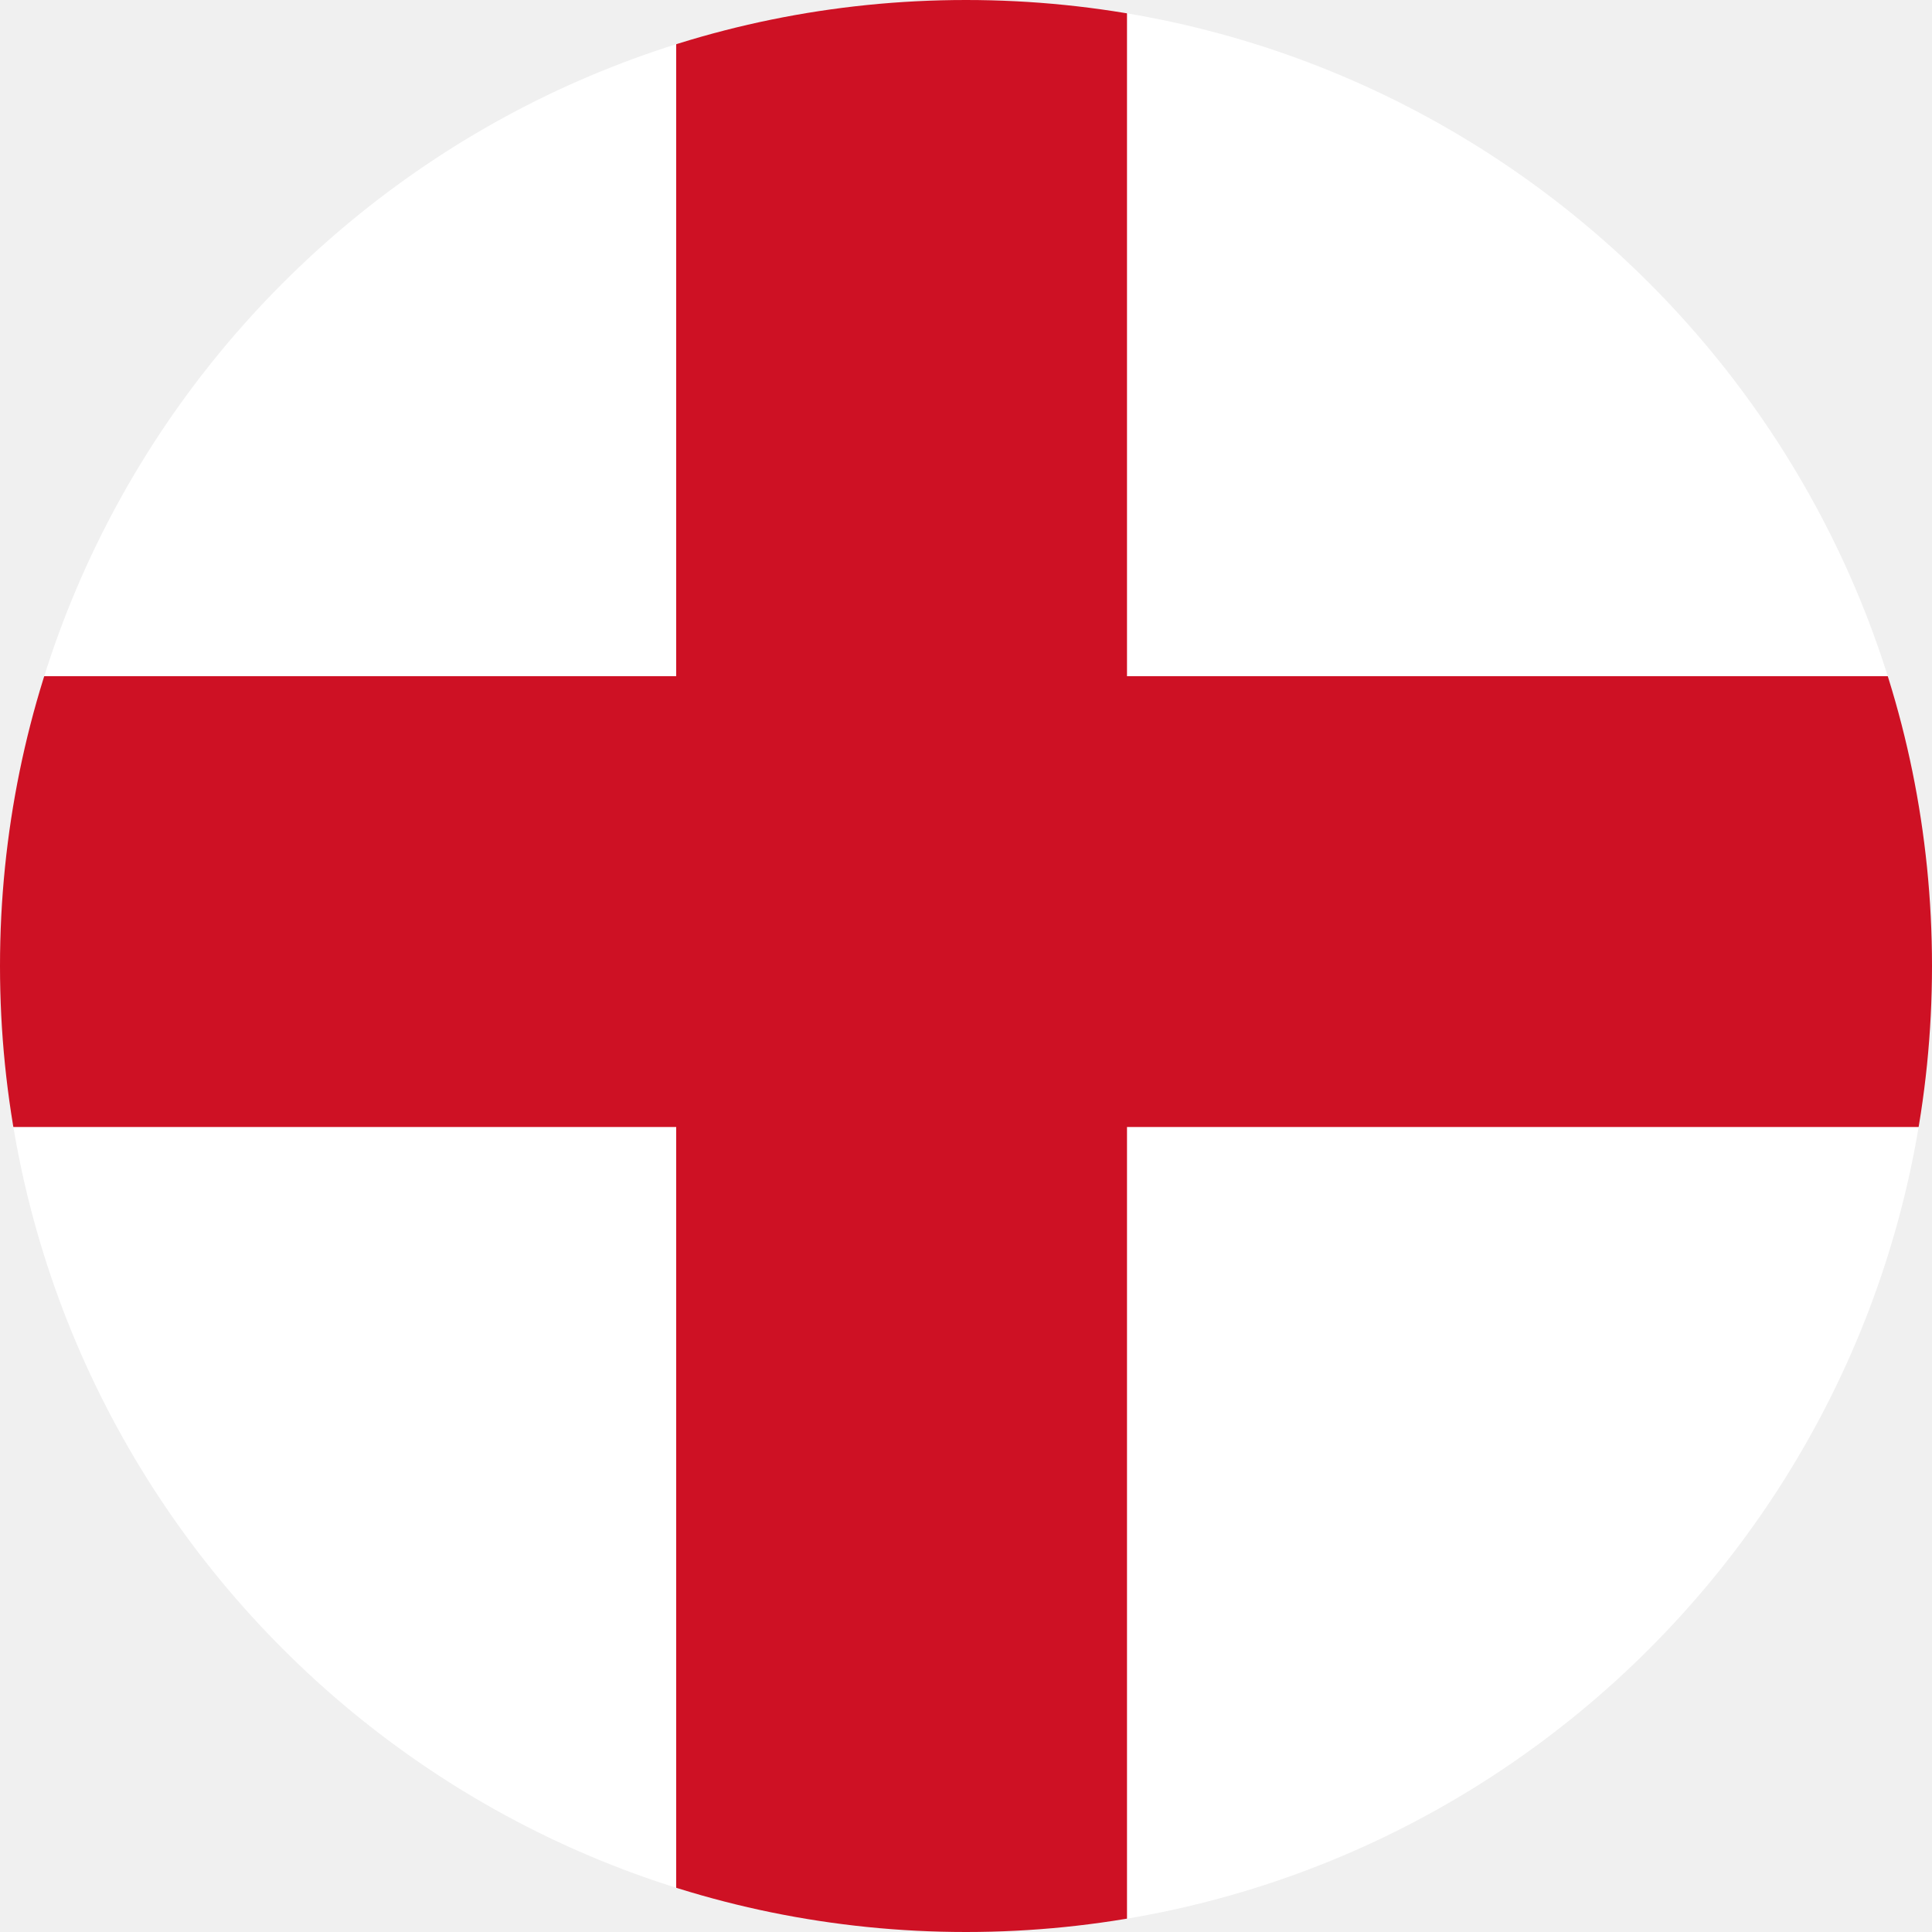
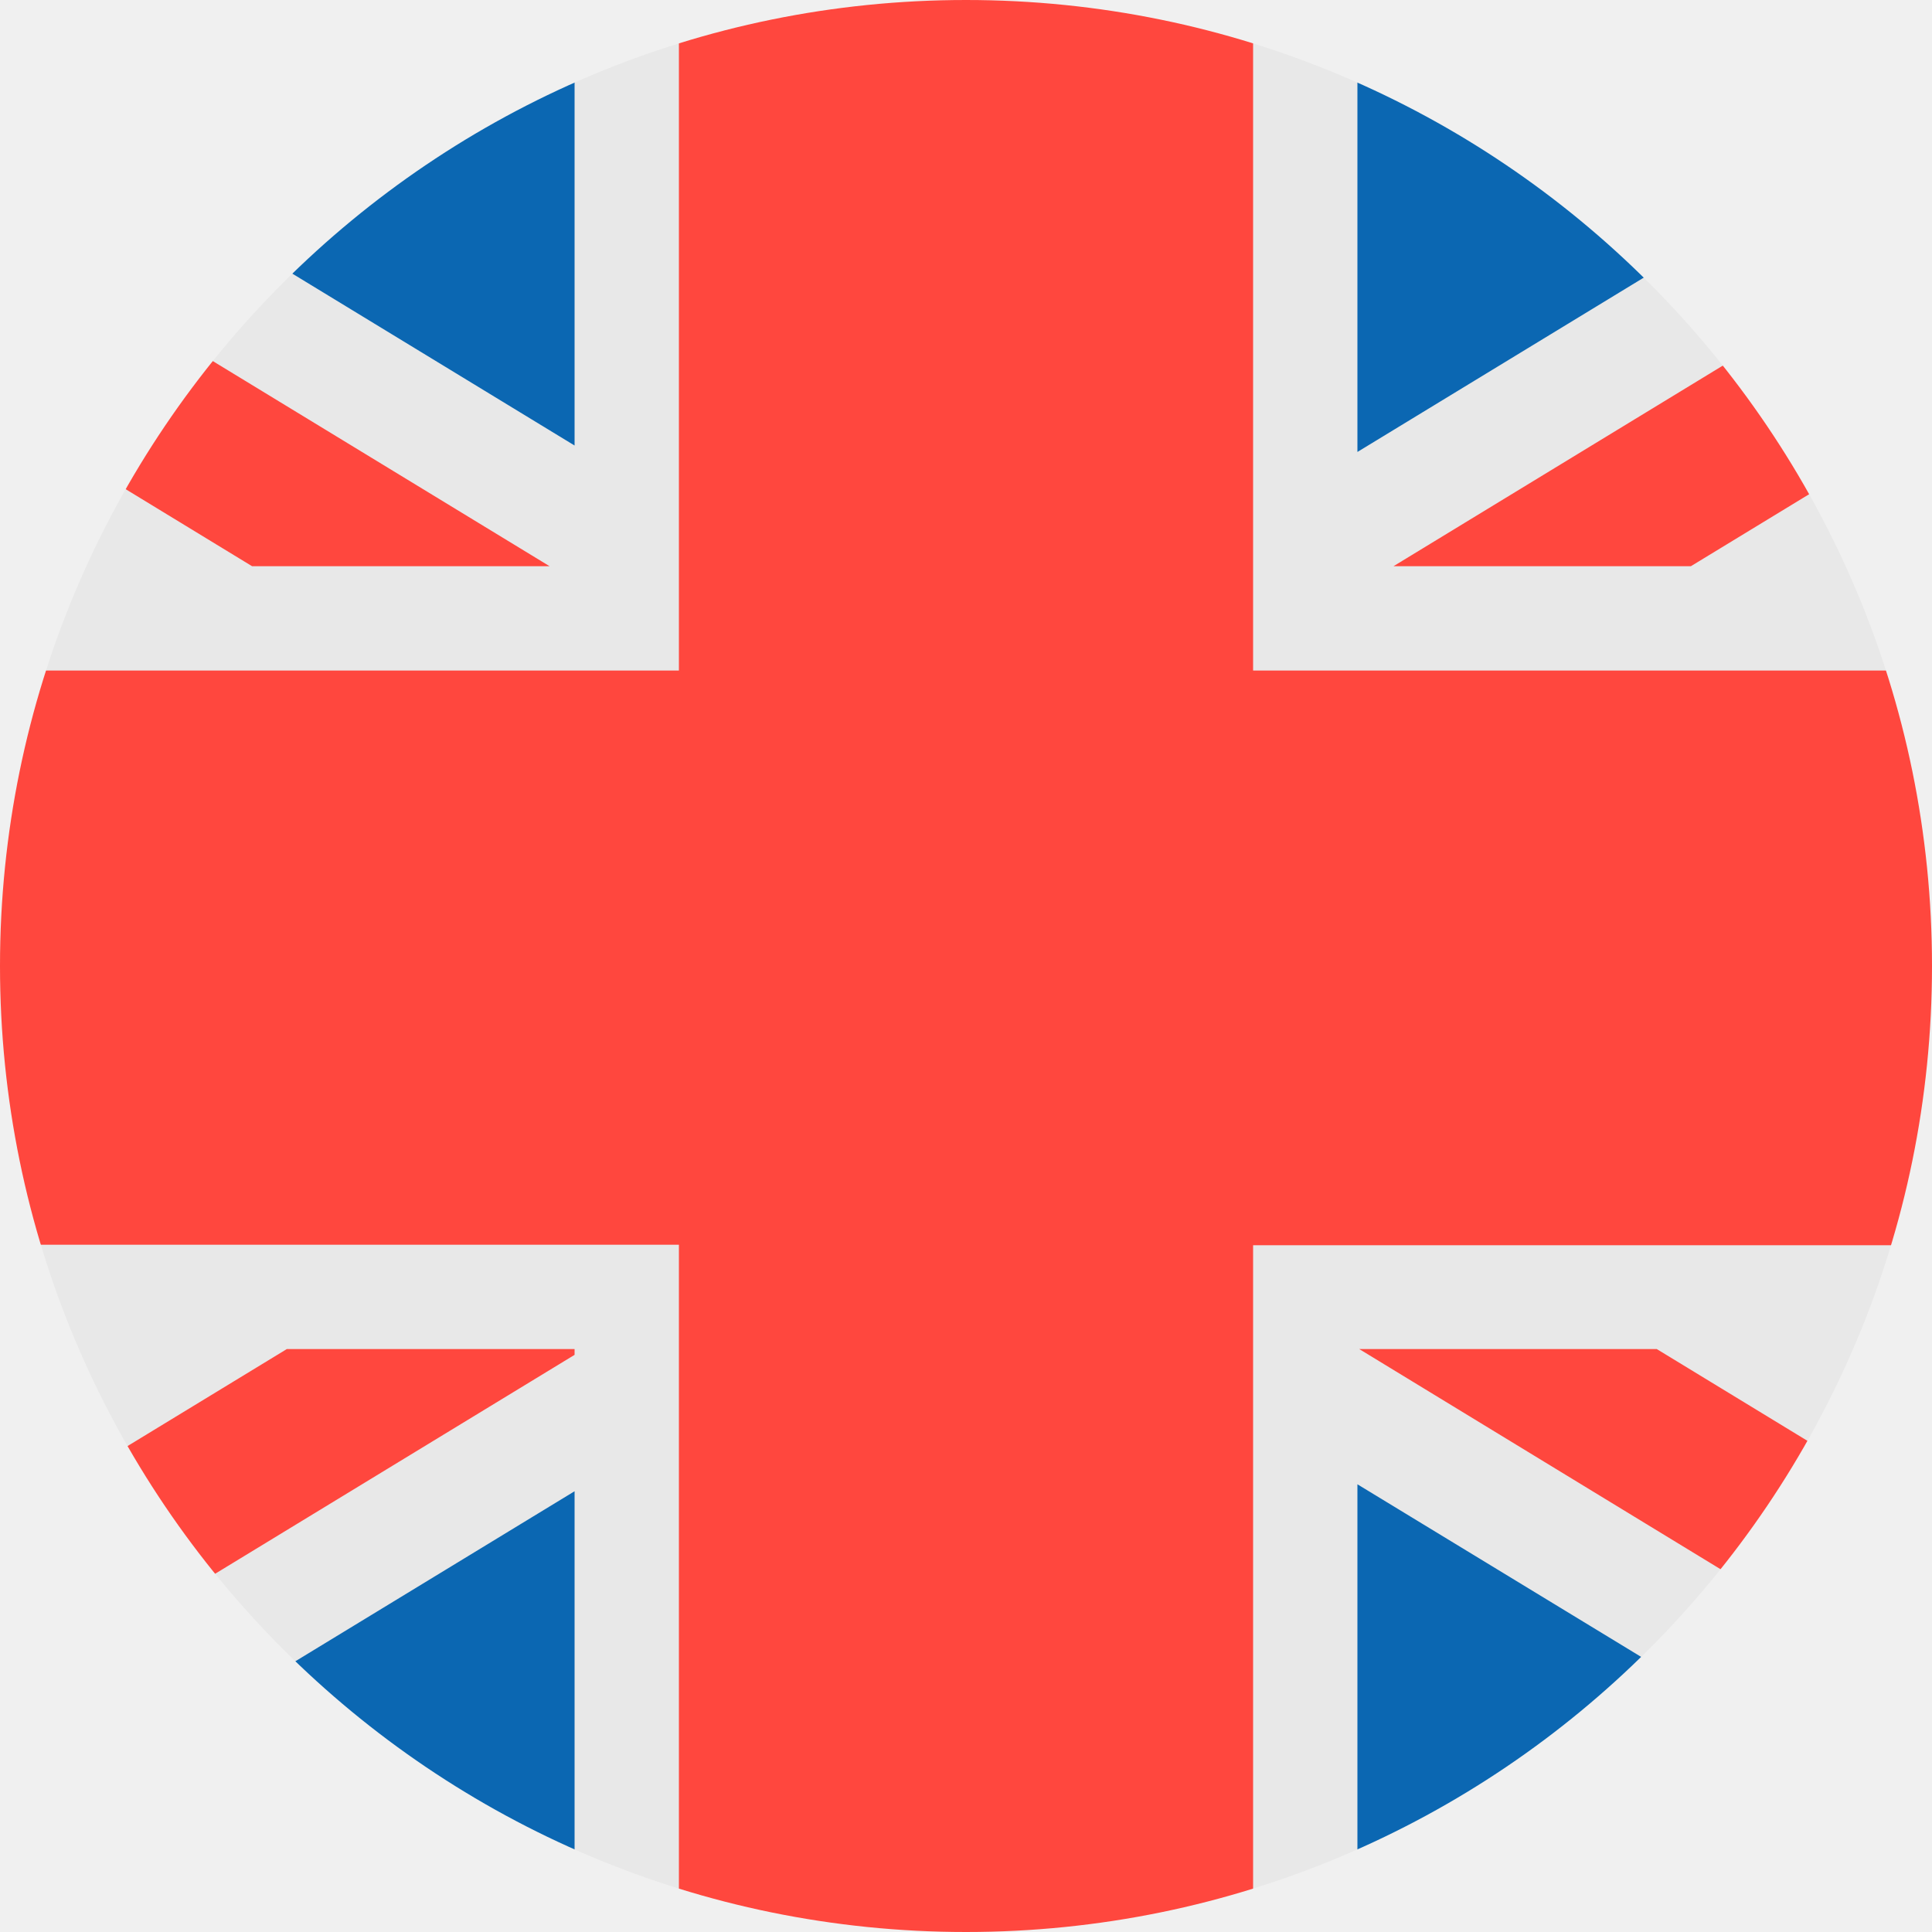
<svg xmlns="http://www.w3.org/2000/svg" width="15" height="15" viewBox="0 0 15 15" fill="none">
  <mask id="mask0" mask-type="alpha" maskUnits="userSpaceOnUse" x="0" y="0" width="15" height="15">
    <circle cx="7.5" cy="7.5" r="7.5" fill="#C4C4C4" />
  </mask>
  <g mask="url(#mask0)">
-     <rect x="-4" y="-2" width="25" height="19" fill="white" />
-     <path d="M7 -1V15" stroke="#CE1124" stroke-width="3.5" />
-     <path d="M15 7L-1 7" stroke="#CE1124" stroke-width="3.5" />
+     <path d="M18.275 -0.558C11.093 -2.228 3.911 1.491 -3.275 -0.184C-3.676 -0.274 -4 -0.044 -4 0.357V14.513C-4 14.914 -3.676 15.333 -3.275 15.427C3.907 17.098 11.089 13.379 18.275 15.053C18.676 15.148 19 14.918 19 14.518V0.361C19 -0.044 18.676 -0.463 18.275 -0.558Z" fill="#0B67B2" />
+     <path d="M19 0.356C19 -0.045 18.676 -0.463 18.275 -0.558C18.23 -0.567 18.18 -0.581 18.136 -0.59L10.134 4.282V-0.725C8.378 -0.513 6.622 -0.225 4.866 -0.013V4.228L-1.974 0.063C-2.406 0 -2.838 -0.081 -3.275 -0.184C-3.676 -0.274 -4 -0.045 -4 0.356V1.293L1.764 4.8H-4V10.069H2.029L-4 13.738V14.513C-4 14.913 -3.676 15.332 -3.275 15.427C-3.14 15.458 -3.005 15.485 -2.874 15.512L4.861 10.798V15.589C6.617 15.377 8.374 15.089 10.13 14.877V10.739L16.744 14.774C17.253 14.841 17.762 14.931 18.271 15.053C18.671 15.148 18.995 14.918 18.995 14.517V13.689L13.056 10.073H18.995V4.805H13.322L18.995 1.351C19 1.013 19 0.685 19 0.356Z" fill="#FF473E" />
+     <path d="M14.592 10.474L19 13.158V14.212L12.863 10.474H10.553L17.951 14.982C17.203 14.824 16.451 14.725 15.704 14.666L10.539 11.524V14.838C10.269 14.869 9.999 14.901 9.729 14.937V9.668H19V10.479H14.592V10.474ZM4.461 15.644C4.731 15.612 5.001 15.581 5.271 15.544V9.664H-4V10.474H0.498L-4 13.212V14.266L2.227 10.474H4.461V10.519L-3.473 15.351C-3.41 15.382 -3.343 15.409 -3.275 15.427C-2.919 15.508 -2.564 15.581 -2.208 15.639L4.461 11.578V15.644ZM-4 4.396V5.206H5.271V-0.062C5.001 -0.026 4.731 0.006 4.461 0.037V3.459L-0.907 0.19C-1.681 0.123 -2.456 0.01 -3.23 -0.17L4.267 4.396H1.957L-4 0.766V1.82L0.233 4.396H-4ZM10.539 -0.773C10.269 -0.742 9.999 -0.71 9.729 -0.674V5.206H19V4.396H14.857L19 1.874V0.821L13.128 4.396H10.819L18.64 -0.368C18.532 -0.458 18.41 -0.526 18.275 -0.557C18.009 -0.62 17.748 -0.67 17.483 -0.719L10.539 3.509V-0.773Z" fill="#E8E8E8" />
  </g>
</svg>
